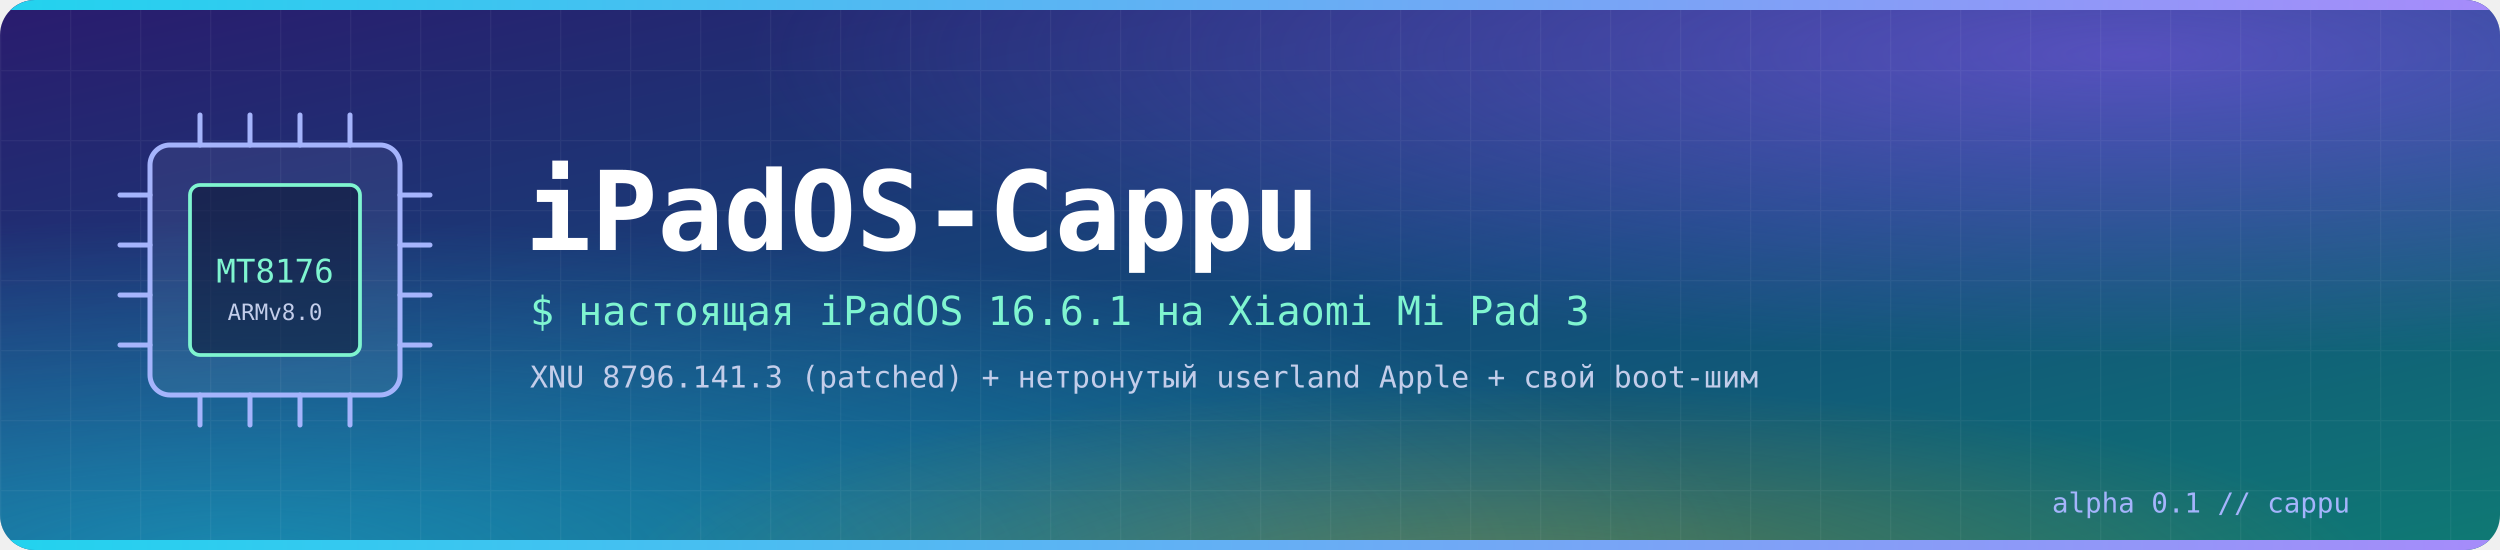
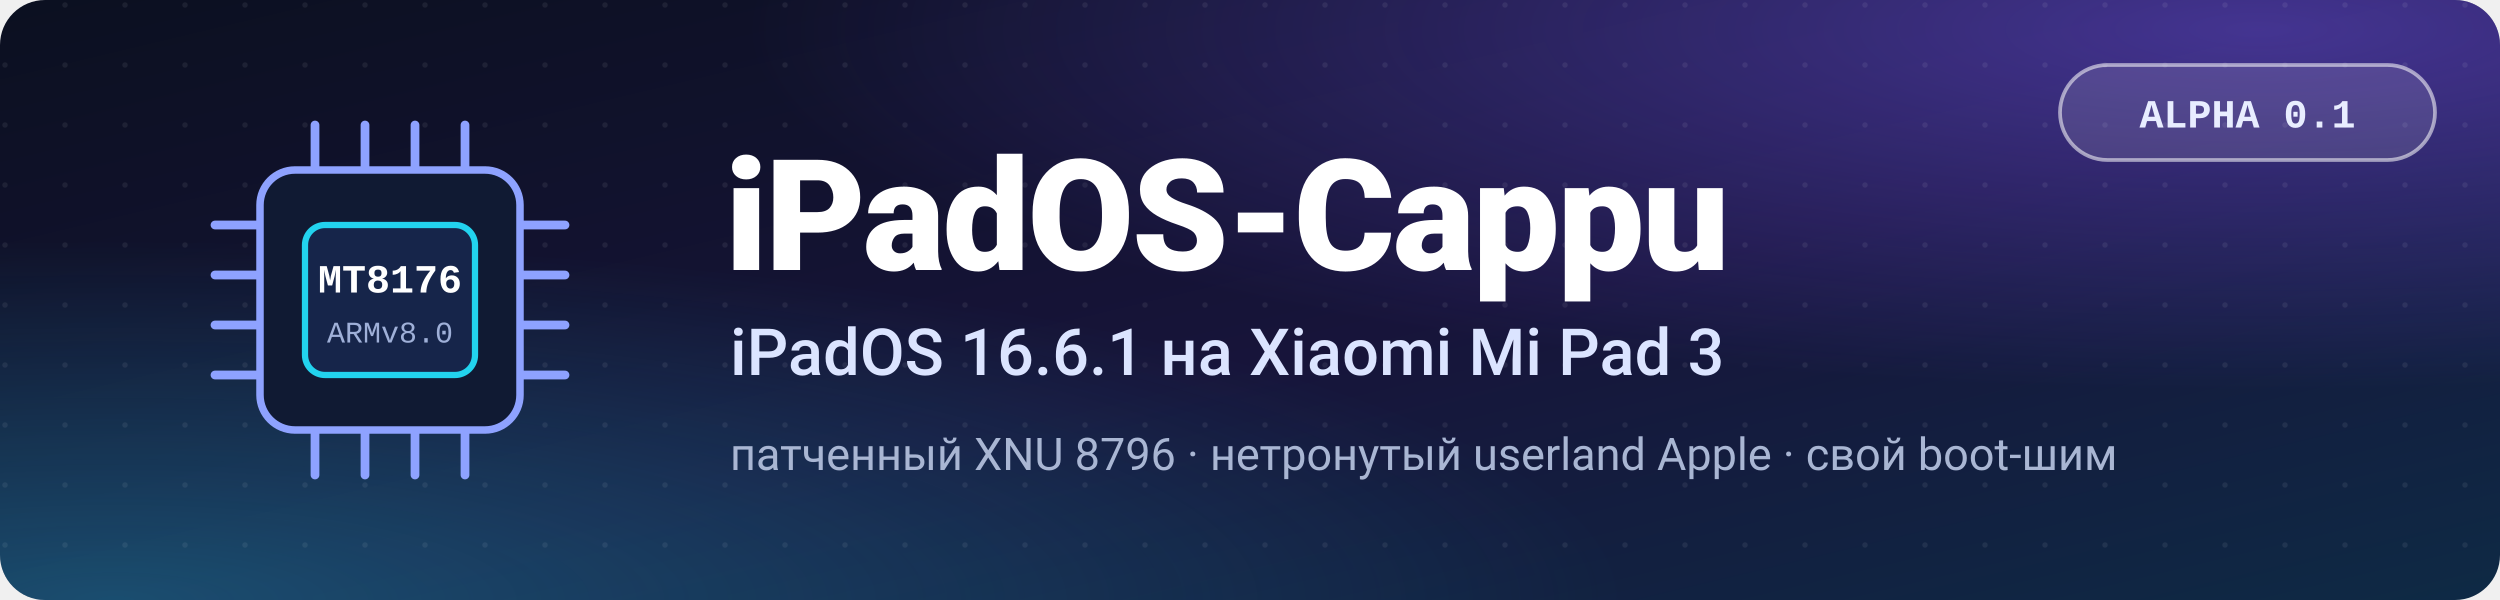
- <svg xmlns="http://www.w3.org/2000/svg" width="1000" height="220" viewBox="0 0 1000 220">
+ <svg xmlns="http://www.w3.org/2000/svg" width="1000" height="240" viewBox="0 0 1000 240" role="img" aria-label="iPadOS-Cappu">
  <defs>
-     <linearGradient id="bg" x1="0" y1="0" x2="1" y2="1">
-       <stop offset="0%" stop-color="#2a1b6e" />
-       <stop offset="55%" stop-color="#124a7a" />
-       <stop offset="100%" stop-color="#0f7a74" />
+     <linearGradient id="bgb" x1="0" y1="0" x2="1" y2="1">
+       <stop offset="0" stop-color="#0b1020" />
+       <stop offset="0.55" stop-color="#17143a" />
+       <stop offset="1" stop-color="#0e2a45" />
    </linearGradient>
-     <radialGradient id="glowA" cx="0.85" cy="0.1" r="0.55">
-       <stop offset="0%" stop-color="#8b5cf6" stop-opacity="0.55" />
-       <stop offset="100%" stop-color="#8b5cf6" stop-opacity="0" />
+     <radialGradient id="gab" cx="0.9" cy="0.05" r="0.6">
+       <stop offset="0" stop-color="#7c5cff" stop-opacity="0.45" />
+       <stop offset="1" stop-color="#7c5cff" stop-opacity="0" />
    </radialGradient>
-     <radialGradient id="glowB" cx="0.1" cy="1" r="0.6">
-       <stop offset="0%" stop-color="#22d3ee" stop-opacity="0.45" />
-       <stop offset="100%" stop-color="#22d3ee" stop-opacity="0" />
+     <radialGradient id="gbb" cx="0.05" cy="1" r="0.6">
+       <stop offset="0" stop-color="#22d3ee" stop-opacity="0.30" />
+       <stop offset="1" stop-color="#22d3ee" stop-opacity="0" />
    </radialGradient>
-     <radialGradient id="glowC" cx="0.6" cy="1.05" r="0.35">
-       <stop offset="0%" stop-color="#f59e0b" stop-opacity="0.30" />
-       <stop offset="100%" stop-color="#f59e0b" stop-opacity="0" />
-     </radialGradient>
-     <linearGradient id="bar" x1="0" y1="0" x2="1" y2="0">
-       <stop offset="0%" stop-color="#22d3ee" />
-       <stop offset="100%" stop-color="#a78bfa" />
-     </linearGradient>
-     <pattern id="grid" width="28" height="28" patternUnits="userSpaceOnUse">
-       <path d="M 28 0 L 0 0 0 28" fill="none" stroke="#ffffff" stroke-opacity="0.05" stroke-width="1" />
+     <pattern id="dotsb" width="24" height="24" patternUnits="userSpaceOnUse">
+       <circle cx="2" cy="2" r="1.1" fill="#ffffff" fill-opacity="0.07" />
    </pattern>
-     <clipPath id="round">
-       <rect width="1000" height="220" rx="14" />
+     <clipPath id="rb">
+       <rect width="1000" height="240" rx="18" />
    </clipPath>
  </defs>
-   <g clip-path="url(#round)">
-     <rect width="1000" height="220" fill="url(#bg)" />
-     <rect width="1000" height="220" fill="url(#glowA)" />
-     <rect width="1000" height="220" fill="url(#glowB)" />
-     <rect width="1000" height="220" fill="url(#glowC)" />
-     <rect width="1000" height="220" fill="url(#grid)" />
-     <rect x="0" y="0" width="1000" height="4" fill="url(#bar)" />
-     <rect x="0" y="216" width="1000" height="4" fill="url(#bar)" />
+   <g clip-path="url(#rb)">
+     <rect width="1000" height="240" fill="url(#bgb)" />
+     <rect width="1000" height="240" fill="url(#gab)" />
+     <rect width="1000" height="240" fill="url(#gbb)" />
+     <rect width="1000" height="240" fill="url(#dotsb)" />
  </g>
-   <g transform="translate(60,58)">
-     <rect x="0" y="0" width="100" height="100" rx="8" fill="rgba(255,255,255,0.06)" stroke="#a5b4fc" stroke-width="2" />
-     <rect x="16" y="16" width="68" height="68" rx="4" fill="rgba(10,20,50,0.55)" stroke="#7ff5d0" stroke-width="1.5" />
-     <text x="50" y="55" font-family="Consolas,Menlo,monospace" font-size="13" fill="#7ff5d0" text-anchor="middle">MT8176</text>
-     <text x="50" y="70" font-family="Consolas,Menlo,monospace" font-size="9" fill="#c3cdea" text-anchor="middle">ARMv8.0</text>
-     <g stroke="#a5b4fc" stroke-width="2" stroke-linecap="round">
-       <line x1="-12" y1="20" x2="0" y2="20" />
-       <line x1="100" y1="20" x2="112" y2="20" />
-       <line x1="20" y1="-12" x2="20" y2="0" />
-       <line x1="20" y1="100" x2="20" y2="112" />
-       <line x1="-12" y1="40" x2="0" y2="40" />
-       <line x1="100" y1="40" x2="112" y2="40" />
-       <line x1="40" y1="-12" x2="40" y2="0" />
-       <line x1="40" y1="100" x2="40" y2="112" />
-       <line x1="-12" y1="60" x2="0" y2="60" />
-       <line x1="100" y1="60" x2="112" y2="60" />
-       <line x1="60" y1="-12" x2="60" y2="0" />
-       <line x1="60" y1="100" x2="60" y2="112" />
-       <line x1="-12" y1="80" x2="0" y2="80" />
-       <line x1="100" y1="80" x2="112" y2="80" />
-       <line x1="80" y1="-12" x2="80" y2="0" />
-       <line x1="80" y1="100" x2="80" y2="112" />
-     </g>
+   <g transform="translate(46,10)">
+     <path d="M40 80 H58 M162 80 H180 M80 40 V58 M80 162 V180" stroke="#8ea2ff" stroke-width="3.5" stroke-linecap="round" />
+     <path d="M40 100 H58 M162 100 H180 M100 40 V58 M100 162 V180" stroke="#8ea2ff" stroke-width="3.5" stroke-linecap="round" />
+     <path d="M40 120 H58 M162 120 H180 M120 40 V58 M120 162 V180" stroke="#8ea2ff" stroke-width="3.5" stroke-linecap="round" />
+     <path d="M40 140 H58 M162 140 H180 M140 40 V58 M140 162 V180" stroke="#8ea2ff" stroke-width="3.5" stroke-linecap="round" />
+     <rect x="58" y="58" width="104" height="104" rx="14" fill="#101a33" stroke="#8ea2ff" stroke-width="3" />
+     <rect x="76" y="80" width="68" height="60" rx="8" fill="#16254a" stroke="#22d3ee" stroke-width="2.5" />
+     <text x="110" y="107" text-anchor="middle" font-family="'SFMono-Regular', Consolas, Menlo, 'Liberation Mono', monospace" font-size="16" font-weight="700" fill="#ffffff">MT8176</text>
+     <text x="110" y="127" text-anchor="middle" font-family="'SFMono-Regular', Consolas, Menlo, 'Liberation Mono', monospace" font-size="12" fill="#9fb0d8">ARMv8.0</text>
  </g>
-   <g font-family="Consolas,Menlo,monospace">
-     <text x="210" y="100" font-size="44" font-weight="bold" fill="#ffffff">iPadOS-Cappu</text>
-     <text x="212" y="130" font-size="16" fill="#7ff5d0">$ настоящая iPadOS 16.6.1 на Xiaomi Mi Pad 3</text>
-     <text x="212" y="155" font-size="12" fill="#c3cdea">XNU 8796.141.3 (patched) + нетронутый userland Apple + свой boot-шим</text>
-   </g>
-   <text x="940" y="205" font-family="Consolas,Menlo,monospace" font-size="11" fill="#a5b4fc" text-anchor="end">alpha 0.1 // cappu</text>
+   <text x="290" y="108" font-family="-apple-system, 'Segoe UI', Roboto, 'Helvetica Neue', Arial, sans-serif" font-size="62" font-weight="800" fill="#ffffff" letter-spacing="-1">iPadOS-Cappu</text>
+   <text x="292" y="150" font-family="-apple-system, 'Segoe UI', Roboto, 'Helvetica Neue', Arial, sans-serif" font-size="26" font-weight="500" fill="#dbe4ff">iPadOS 16.6.1 на Xiaomi Mi Pad 3</text>
+   <text x="292" y="188" font-family="-apple-system, 'Segoe UI', Roboto, 'Helvetica Neue', Arial, sans-serif" font-size="18" fill="#a9b6d3">патченный XNU 8796 · нетронутый userland Apple · свой boot-шим</text>
+   <rect x="824" y="26" width="150" height="38" rx="19" fill="#ffffff" fill-opacity="0.12" stroke="#ffffff" stroke-opacity="0.55" stroke-width="1.5" />
+   <text x="899" y="51" text-anchor="middle" font-family="'SFMono-Regular', Consolas, Menlo, 'Liberation Mono', monospace" font-size="16" font-weight="700" fill="#e8edff">ALPHA 0.1</text>
</svg>
